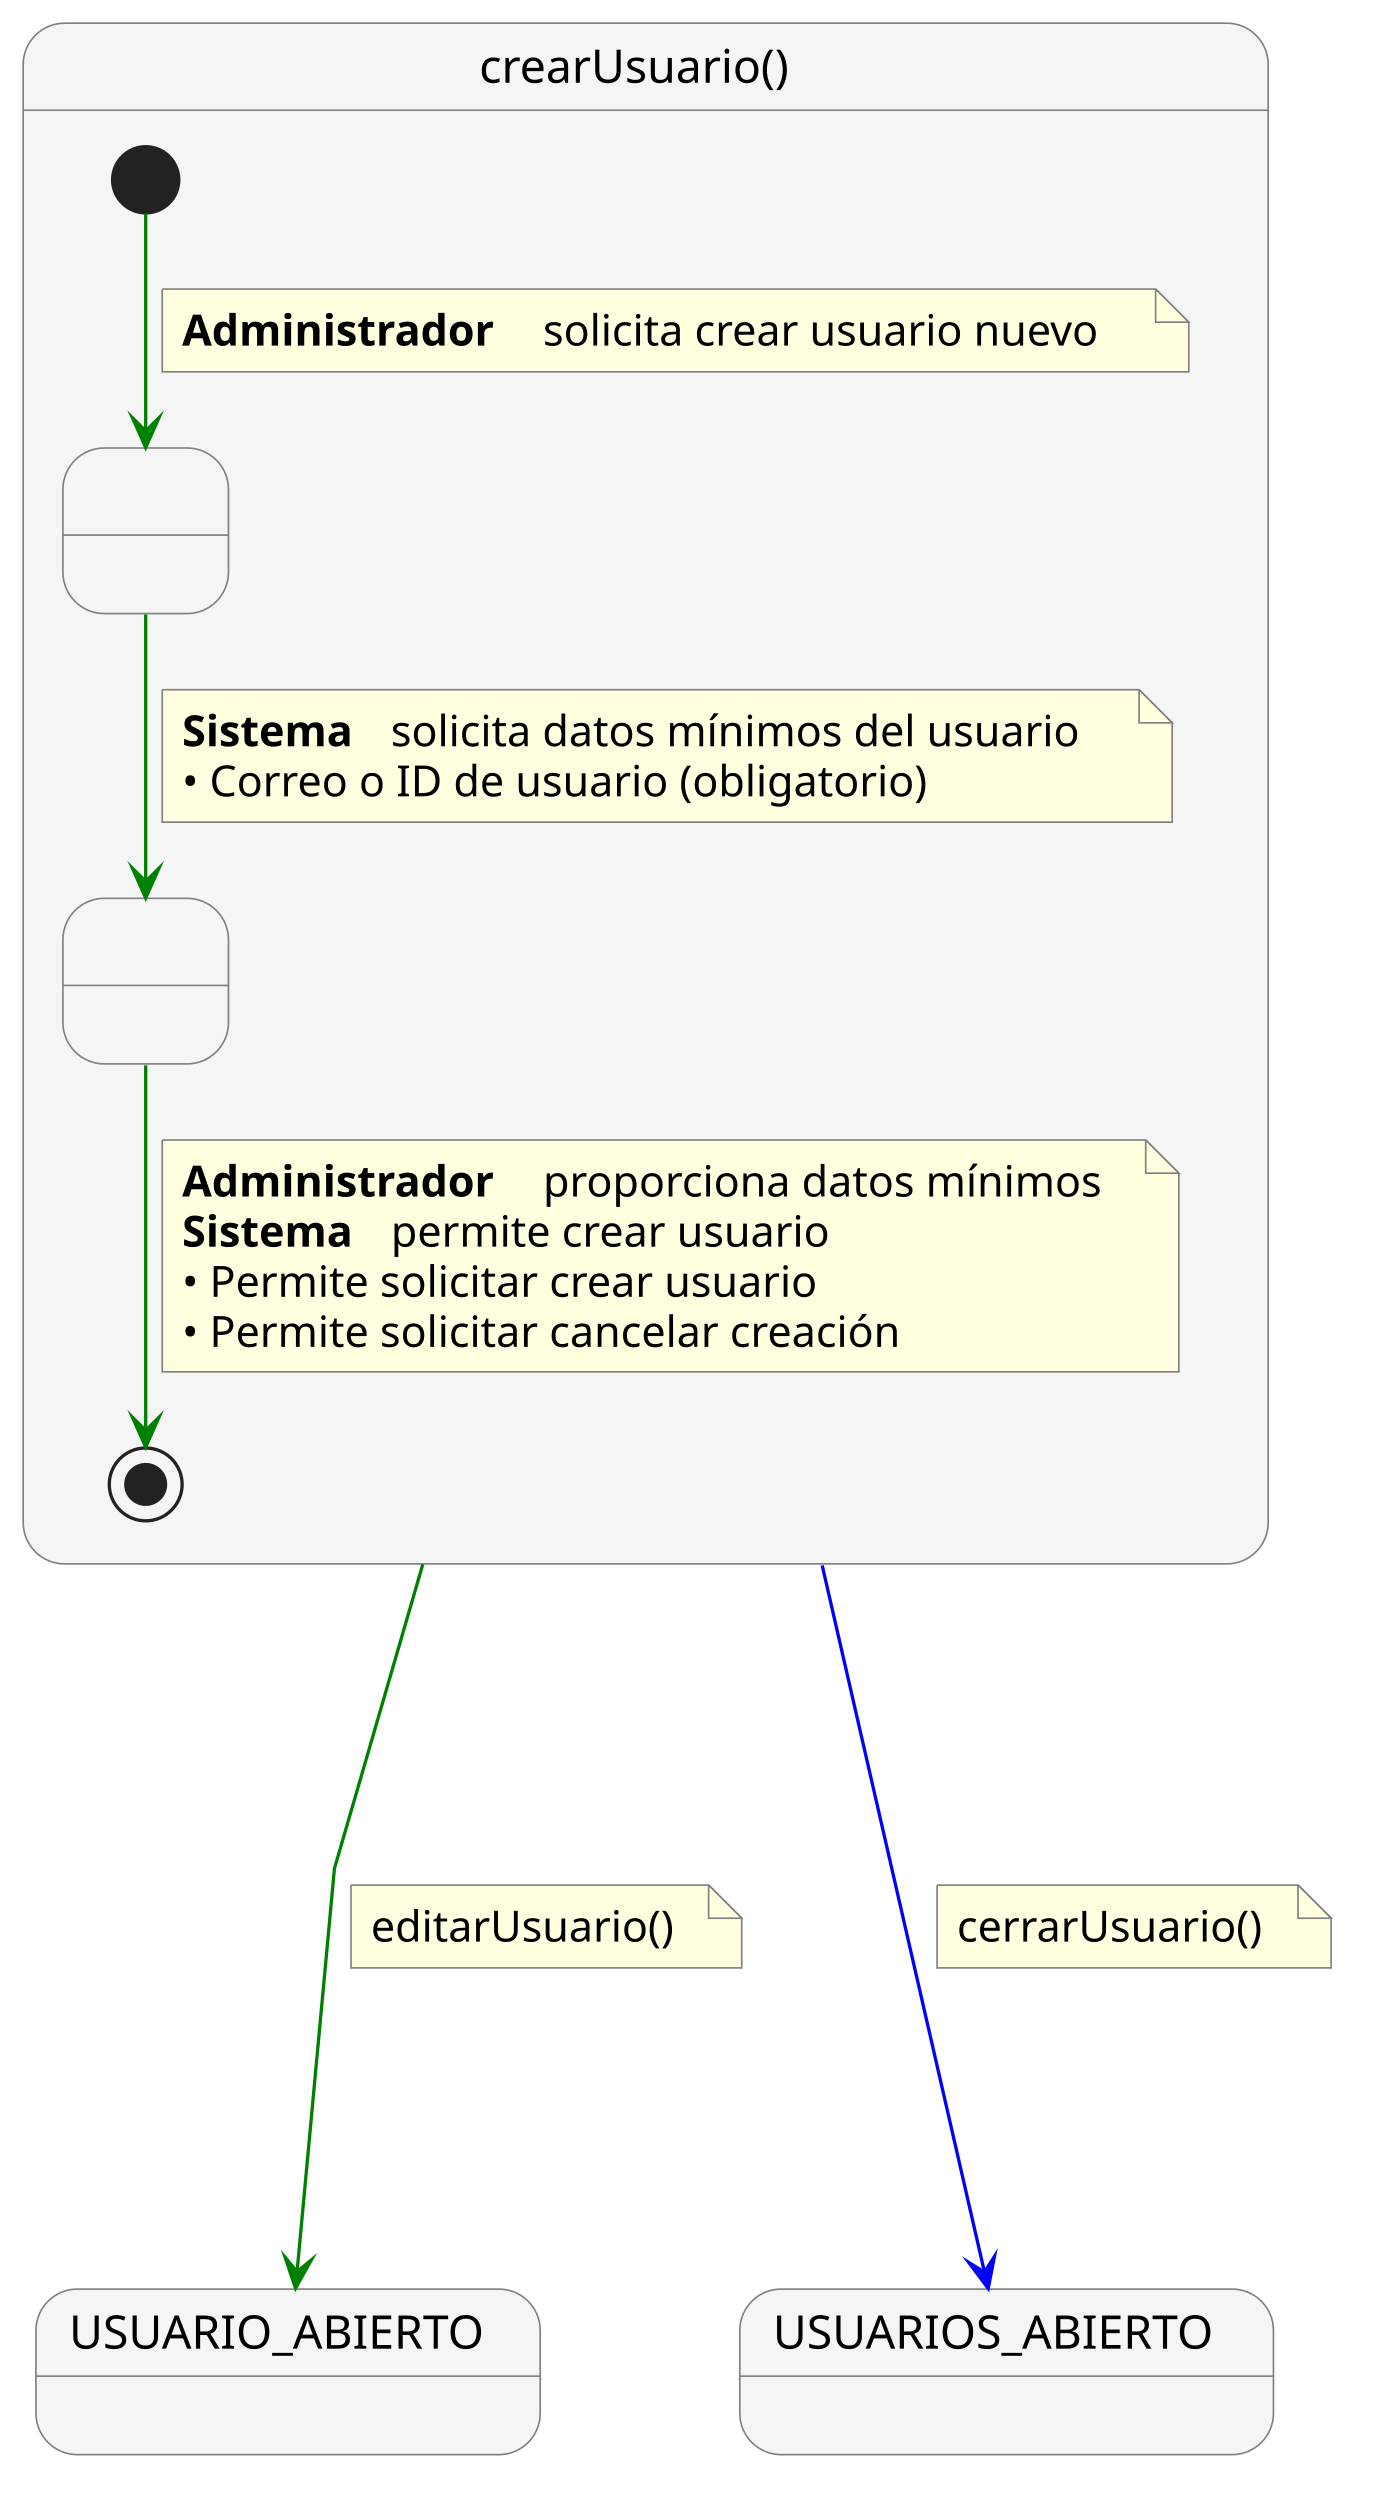
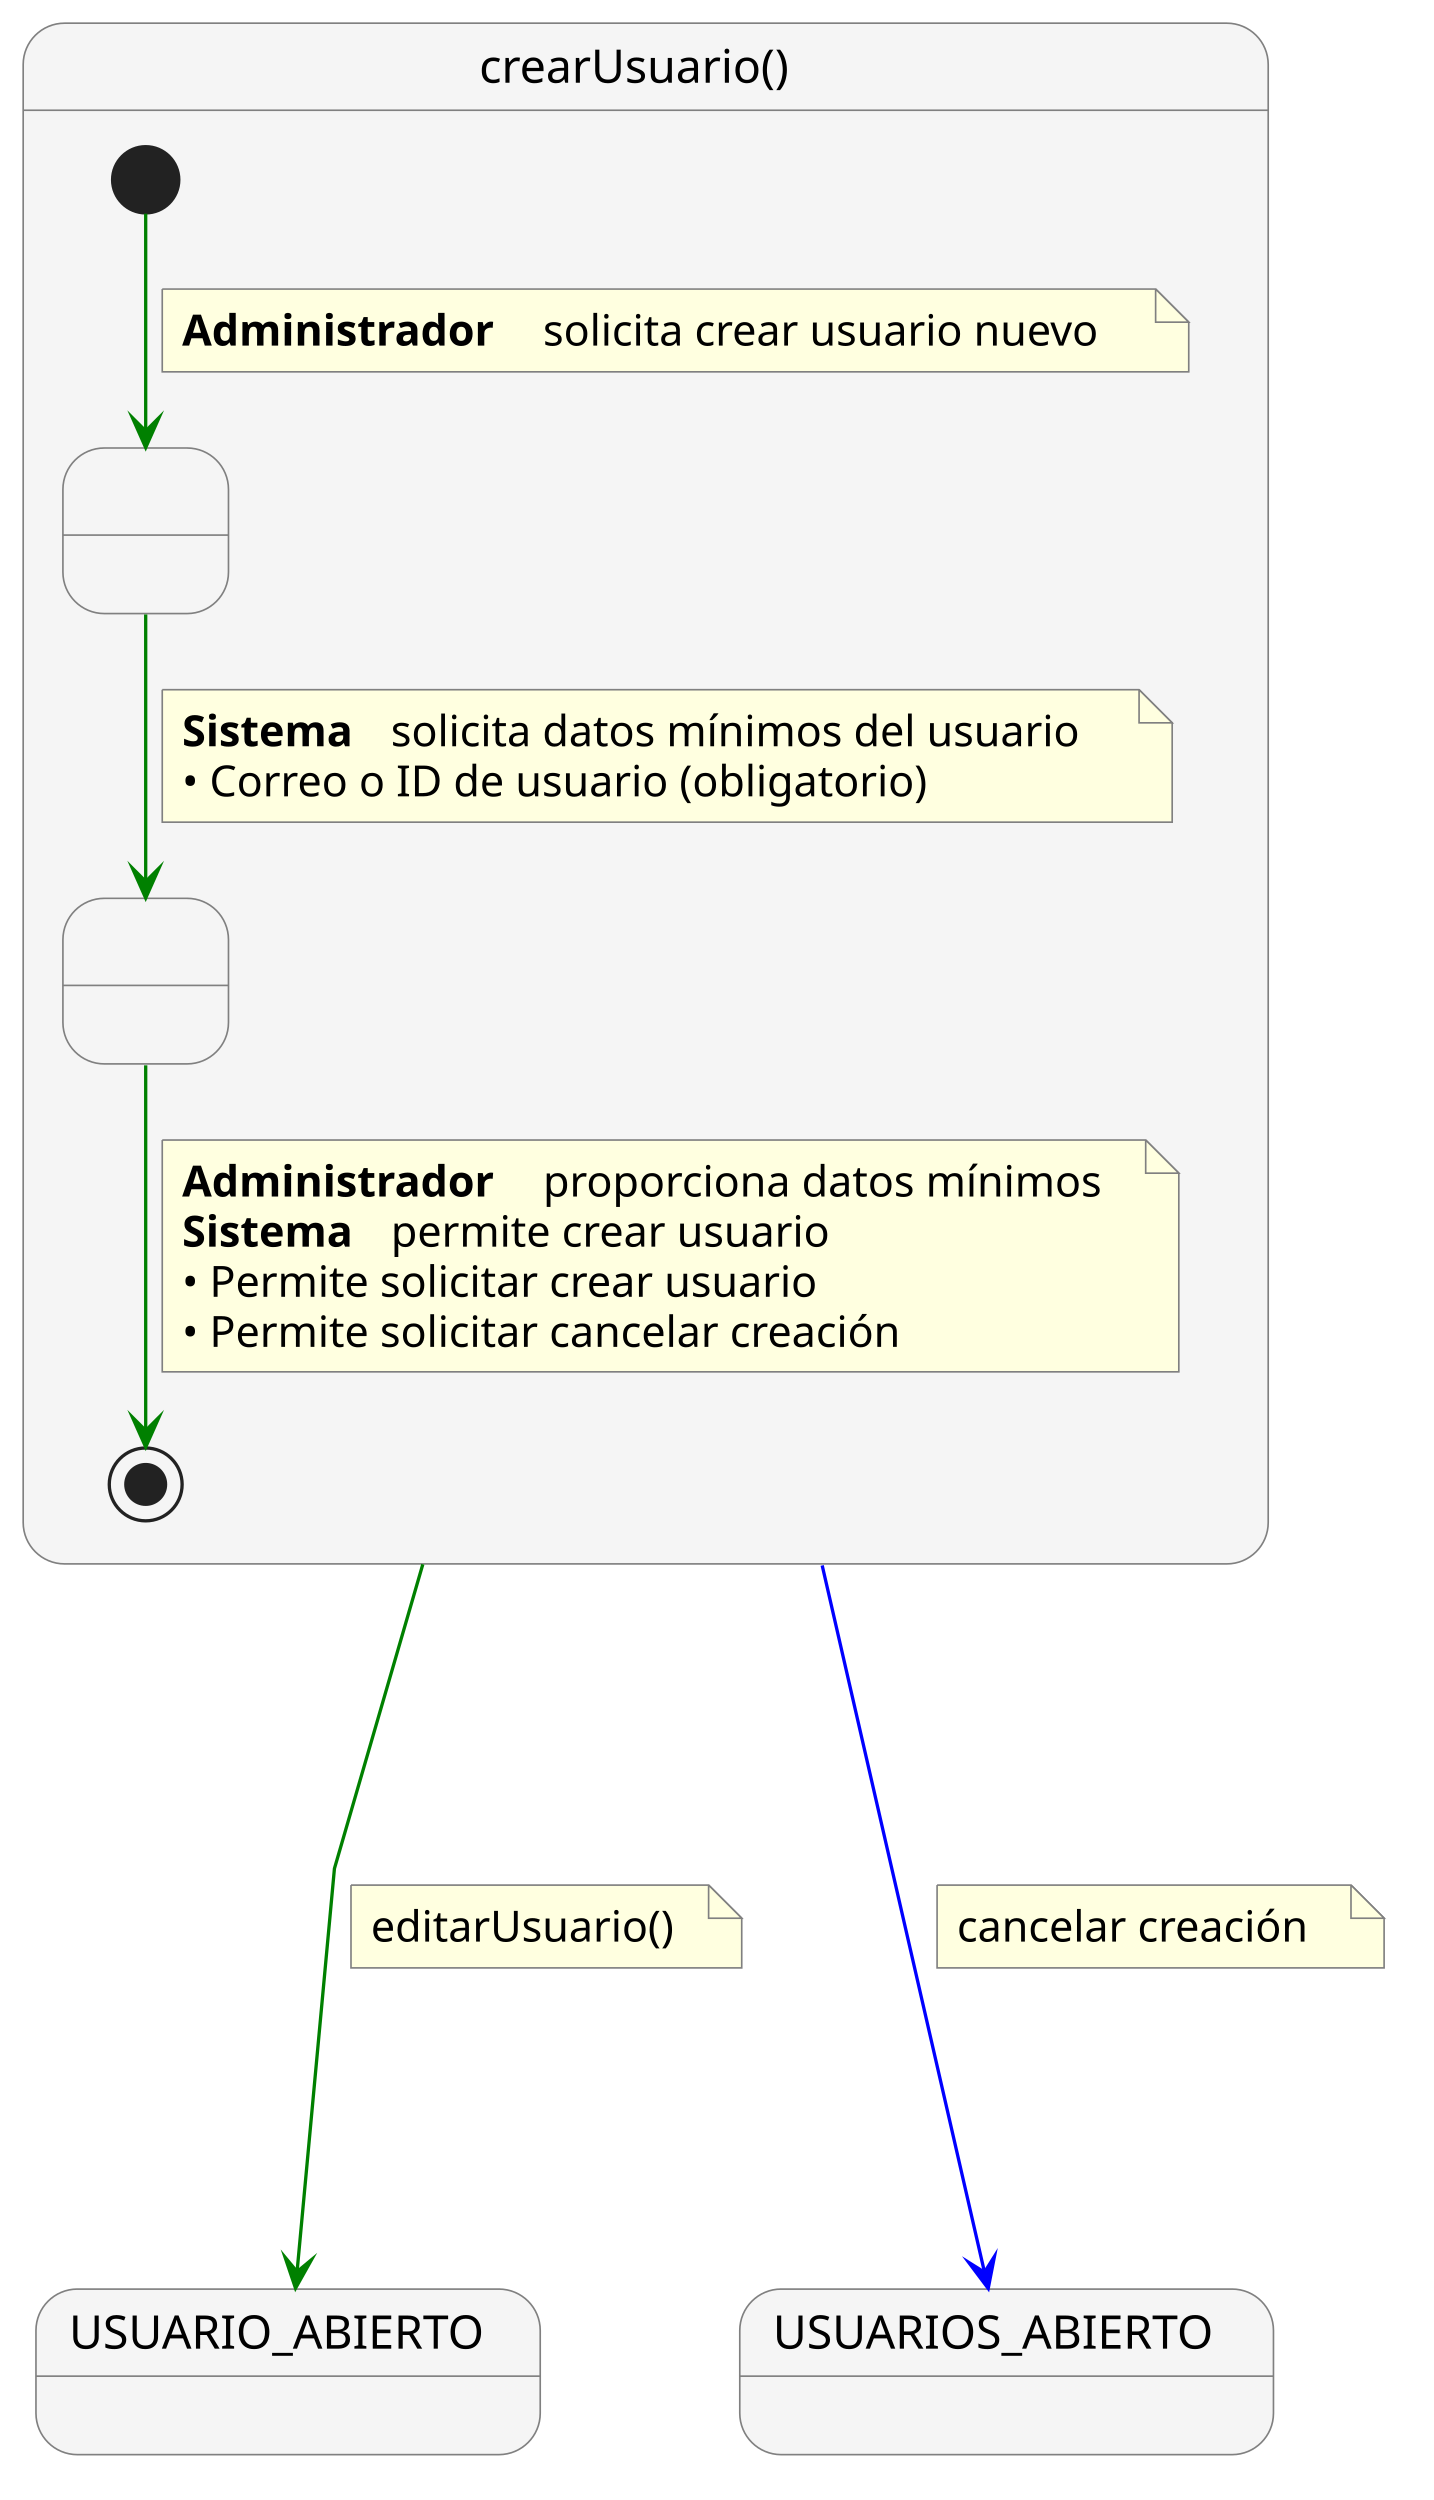
- <svg xmlns="http://www.w3.org/2000/svg" version="1.1" data-diagram-type="STATE" style="width:417px;height:755px;background:#FFFFFF;" width="417px" height="755px" viewBox="0 0 417 755" zoomAndPan="magnify" preserveAspectRatio="none" contentStyleType="text/css">
+ <svg xmlns="http://www.w3.org/2000/svg" version="1.1" data-diagram-type="STATE" style="width:433px;height:755px;background:#FFFFFF;" width="433px" height="755px" viewBox="0 0 433 755" zoomAndPan="magnify" preserveAspectRatio="none" contentStyleType="text/css">
  <defs />
  <g font-family="sans-serif" lengthAdjust="spacing">
    <g class="entity" data-qualified-name="crearUsuario" id="ent0001" data-source-line="9">
      <path d="M19.5,7 L370.5,7 A12.5,12.5 0 0 1 383,19.5 L383,33.297 L7,33.297 L7,19.5 A12.5,12.5 0 0 1 19.5,7" fill="#F5F5F5" />
      <path d="M7,33.297 L383,33.297 L383,459.797 A12.5,12.5 0 0 1 370.5,472.297 L19.5,472.297 A12.5,12.5 0 0 1 7,459.797 L7,33.297" fill="#F5F5F5" />
      <rect x="7" y="7" width="376" height="465.297" fill="none" style="stroke:#808080;stroke-width:0.5;" rx="12.5" ry="12.5" />
      <line x1="7" y1="33.297" x2="383" y2="33.297" style="stroke:#808080;stroke-width:0.5;" />
      <text x="144.735" y="24.995" fill="#000" font-size="14" textLength="100.529">crearUsuario()</text>
      <g class="entity" data-qualified-name="crearUsuario.Paso1" id="ent0002" data-source-line="12">
        <rect x="19" y="135.297" width="50" height="50" fill="#F5F5F5" style="stroke:#808080;stroke-width:0.5;" rx="12.5" ry="12.5" />
        <line x1="19" y1="161.594" x2="69" y2="161.594" style="stroke:#808080;stroke-width:0.5;" />
        <text x="41.775" y="153.292" fill="#000" font-size="14"> </text>
      </g>
      <g class="entity" data-qualified-name="crearUsuario.Paso2" id="ent0003" data-source-line="13">
        <rect x="19" y="271.297" width="50" height="50" fill="#F5F5F5" style="stroke:#808080;stroke-width:0.5;" rx="12.5" ry="12.5" />
        <line x1="19" y1="297.594" x2="69" y2="297.594" style="stroke:#808080;stroke-width:0.5;" />
        <text x="41.775" y="289.292" fill="#000" font-size="14"> </text>
      </g>
      <g class="start_entity" data-qualified-name="crearUsuario..start.crearUsuario" id="ent0006" data-source-line="15">
        <ellipse cx="44" cy="54.297" rx="10" ry="10" fill="#222" style="stroke:#222;stroke-width:1;" />
      </g>
      <g class="end_entity" data-qualified-name="crearUsuario..end.crearUsuario" id="ent0009" data-source-line="26">
        <ellipse cx="44" cy="448.297" rx="11" ry="11" fill="none" style="stroke:#222;stroke-width:1;" />
        <ellipse cx="44" cy="448.297" rx="6" ry="6" fill="#222" style="stroke:#222;stroke-width:1;" />
      </g>
      <g class="link" data-entity-1="ent0006" data-entity-2="ent0002" id="lnk7" data-source-line="15" data-link-type="dependency">
        <path d="M44,64.527 C44,80.237 44,107.657 44,130.167" style="stroke:#008000;stroke-width:1;" fill="none" id="*start*crearUsuario-to-Paso1" />
        <polygon points="44,135.167,48,126.167,44,130.167,40,126.167,44,135.167" fill="#008000" style="stroke:#008000;stroke-width:1;stroke-linejoin:miter;stroke-miterlimit:10;" />
        <path d="M49,87.297 L49,112.297 L359,112.297 L359,97.297 L349,87.297 L49,87.297" style="stroke:#808080;stroke-width:0.5;" fill="#FFFFE0" />
        <path d="M349,87.297 L349,97.297 L359,97.297 L349,87.297" style="stroke:#808080;stroke-width:0.5;" fill="#FFFFE0" />
        <text x="55" y="104.364" fill="#000" font-size="13" textLength="104.863" font-weight="700">Administrador</text>
        <text x="163.996" y="104.364" fill="#000" font-size="13" textLength="180.223">solicita crear usuario nuevo</text>
      </g>
      <g class="link" data-entity-1="ent0002" data-entity-2="ent0003" id="lnk8" data-source-line="20" data-link-type="dependency">
        <path d="M44,185.567 C44,209.847 44,241.987 44,266.207" style="stroke:#008000;stroke-width:1;" fill="none" id="Paso1-to-Paso2" />
        <polygon points="44,271.207,48,262.207,44,266.207,40,262.207,44,271.207" fill="#008000" style="stroke:#008000;stroke-width:1;stroke-linejoin:miter;stroke-miterlimit:10;" />
        <path d="M49,208.297 L49,248.297 L354,248.297 L354,218.297 L344,208.297 L49,208.297" style="stroke:#808080;stroke-width:0.5;" fill="#FFFFE0" />
        <path d="M344,208.297 L344,218.297 L354,218.297 L344,208.297" style="stroke:#808080;stroke-width:0.5;" fill="#FFFFE0" />
        <text x="55" y="225.364" fill="#000" font-size="13" textLength="58.906" font-weight="700">Sistema</text>
        <text x="118.039" y="225.364" fill="#000" font-size="13" textLength="221.851">solicita datos mínimos del usuario</text>
        <text x="55" y="240.497" fill="#000" font-size="13" textLength="242.062">• Correo o ID de usuario (obligatorio)</text>
      </g>
      <g class="link" data-entity-1="ent0003" data-entity-2="ent0009" id="lnk10" data-source-line="26" data-link-type="dependency">
        <path d="M44,321.727 C44,355.107 44,408.477 44,432.017" style="stroke:#008000;stroke-width:1;" fill="none" id="Paso2-to-*end*crearUsuario" />
        <polygon points="44,437.017,48,428.017,44,432.017,40,428.017,44,437.017" fill="#008000" style="stroke:#008000;stroke-width:1;stroke-linejoin:miter;stroke-miterlimit:10;" />
        <path d="M49,344.297 L49,414.297 L356,414.297 L356,354.297 L346,344.297 L49,344.297" style="stroke:#808080;stroke-width:0.5;" fill="#FFFFE0" />
        <path d="M346,344.297 L346,354.297 L356,354.297 L346,344.297" style="stroke:#808080;stroke-width:0.5;" fill="#FFFFE0" />
        <text x="55" y="361.364" fill="#000" font-size="13" textLength="104.863" font-weight="700">Administrador</text>
        <text x="163.996" y="361.364" fill="#000" font-size="13" textLength="177.842">proporciona datos mínimos</text>
        <text x="55" y="376.497" fill="#000" font-size="13" textLength="58.906" font-weight="700">Sistema</text>
        <text x="118.039" y="376.497" fill="#000" font-size="13" textLength="141.159">permite crear usuario</text>
        <text x="55" y="391.629" fill="#000" font-size="13" textLength="207.797">• Permite solicitar crear usuario</text>
        <text x="55" y="406.762" fill="#000" font-size="13" textLength="236.698">• Permite solicitar cancelar creación</text>
      </g>
    </g>
    <g class="entity" data-qualified-name="USUARIO_ABIERTO" id="ent0004" data-source-line="35">
      <rect x="10.86" y="691.3" width="152.289" height="50" fill="#F5F5F5" style="stroke:#808080;stroke-width:0.5;" rx="12.5" ry="12.5" />
      <line x1="10.86" y1="717.597" x2="163.149" y2="717.597" style="stroke:#808080;stroke-width:0.5;" />
      <text x="20.86" y="709.295" fill="#000" font-size="14" textLength="132.289">USUARIO_ABIERTO</text>
    </g>
    <g class="entity" data-qualified-name="USUARIOS_ABIERTO" id="ent0005" data-source-line="36">
      <rect x="223.41" y="691.3" width="161.176" height="50" fill="#F5F5F5" style="stroke:#808080;stroke-width:0.5;" rx="12.5" ry="12.5" />
      <line x1="223.41" y1="717.597" x2="384.586" y2="717.597" style="stroke:#808080;stroke-width:0.5;" />
      <text x="233.41" y="709.295" fill="#000" font-size="14" textLength="141.176">USUARIOS_ABIERTO</text>
    </g>
    <g class="link" data-entity-1="ent0001" data-entity-2="ent0004" id="lnk11" data-source-line="38" data-link-type="dependency">
      <path d="M127.69,472.42 C112.62,524.3 101,564.3 101,564.3 C101,564.3 93.672,643.381 89.712,686.061" style="stroke:#008000;stroke-width:1;" fill="none" id="crearUsuario-to-USUARIO_ABIERTO" />
      <polygon points="89.25,691.04,94.064,682.448,89.712,686.061,86.099,681.709,89.25,691.04" fill="#008000" style="stroke:#008000;stroke-width:1;stroke-linejoin:miter;stroke-miterlimit:10;" />
      <path d="M106,569.3 L106,594.3 L224,594.3 L224,579.3 L214,569.3 L106,569.3" style="stroke:#808080;stroke-width:0.5;" fill="#FFFFE0" />
      <path d="M214,569.3 L214,579.3 L224,579.3 L214,569.3" style="stroke:#808080;stroke-width:0.5;" fill="#FFFFE0" />
      <text x="112" y="586.367" fill="#000" font-size="13" textLength="97.817">editarUsuario()</text>
    </g>
    <g class="link" data-entity-1="ent0001" data-entity-2="ent0005" id="lnk12" data-source-line="43" data-link-type="dependency">
      <path d="M248.3,472.76 C268.5,560.69 287.791,644.707 297.321,686.227" style="stroke:#00F;stroke-width:1;" fill="none" id="crearUsuario-to-USUARIOS_ABIERTO" />
      <polygon points="298.44,691.1,300.325,681.433,297.321,686.227,292.528,683.223,298.44,691.1" fill="#00F" style="stroke:#00F;stroke-width:1;stroke-linejoin:miter;stroke-miterlimit:10;" />
-       <path d="M283,569.3 L283,594.3 L402,594.3 L402,579.3 L392,569.3 L283,569.3" style="stroke:#808080;stroke-width:0.5;" fill="#FFFFE0" />
-       <path d="M392,569.3 L392,579.3 L402,579.3 L392,569.3" style="stroke:#808080;stroke-width:0.5;" fill="#FFFFE0" />
-       <text x="289" y="586.367" fill="#000" font-size="13" textLength="98.693">cerrarUsuario()</text>
+       <path d="M283,569.3 L283,594.3 L418,594.3 L418,579.3 L408,569.3 L283,569.3" style="stroke:#808080;stroke-width:0.5;" fill="#FFFFE0" />
+       <path d="M408,569.3 L408,579.3 L418,579.3 L408,569.3" style="stroke:#808080;stroke-width:0.5;" fill="#FFFFE0" />
+       <text x="289" y="586.367" fill="#000" font-size="13" textLength="114.962">cancelar creación</text>
    </g>
  </g>
</svg>
